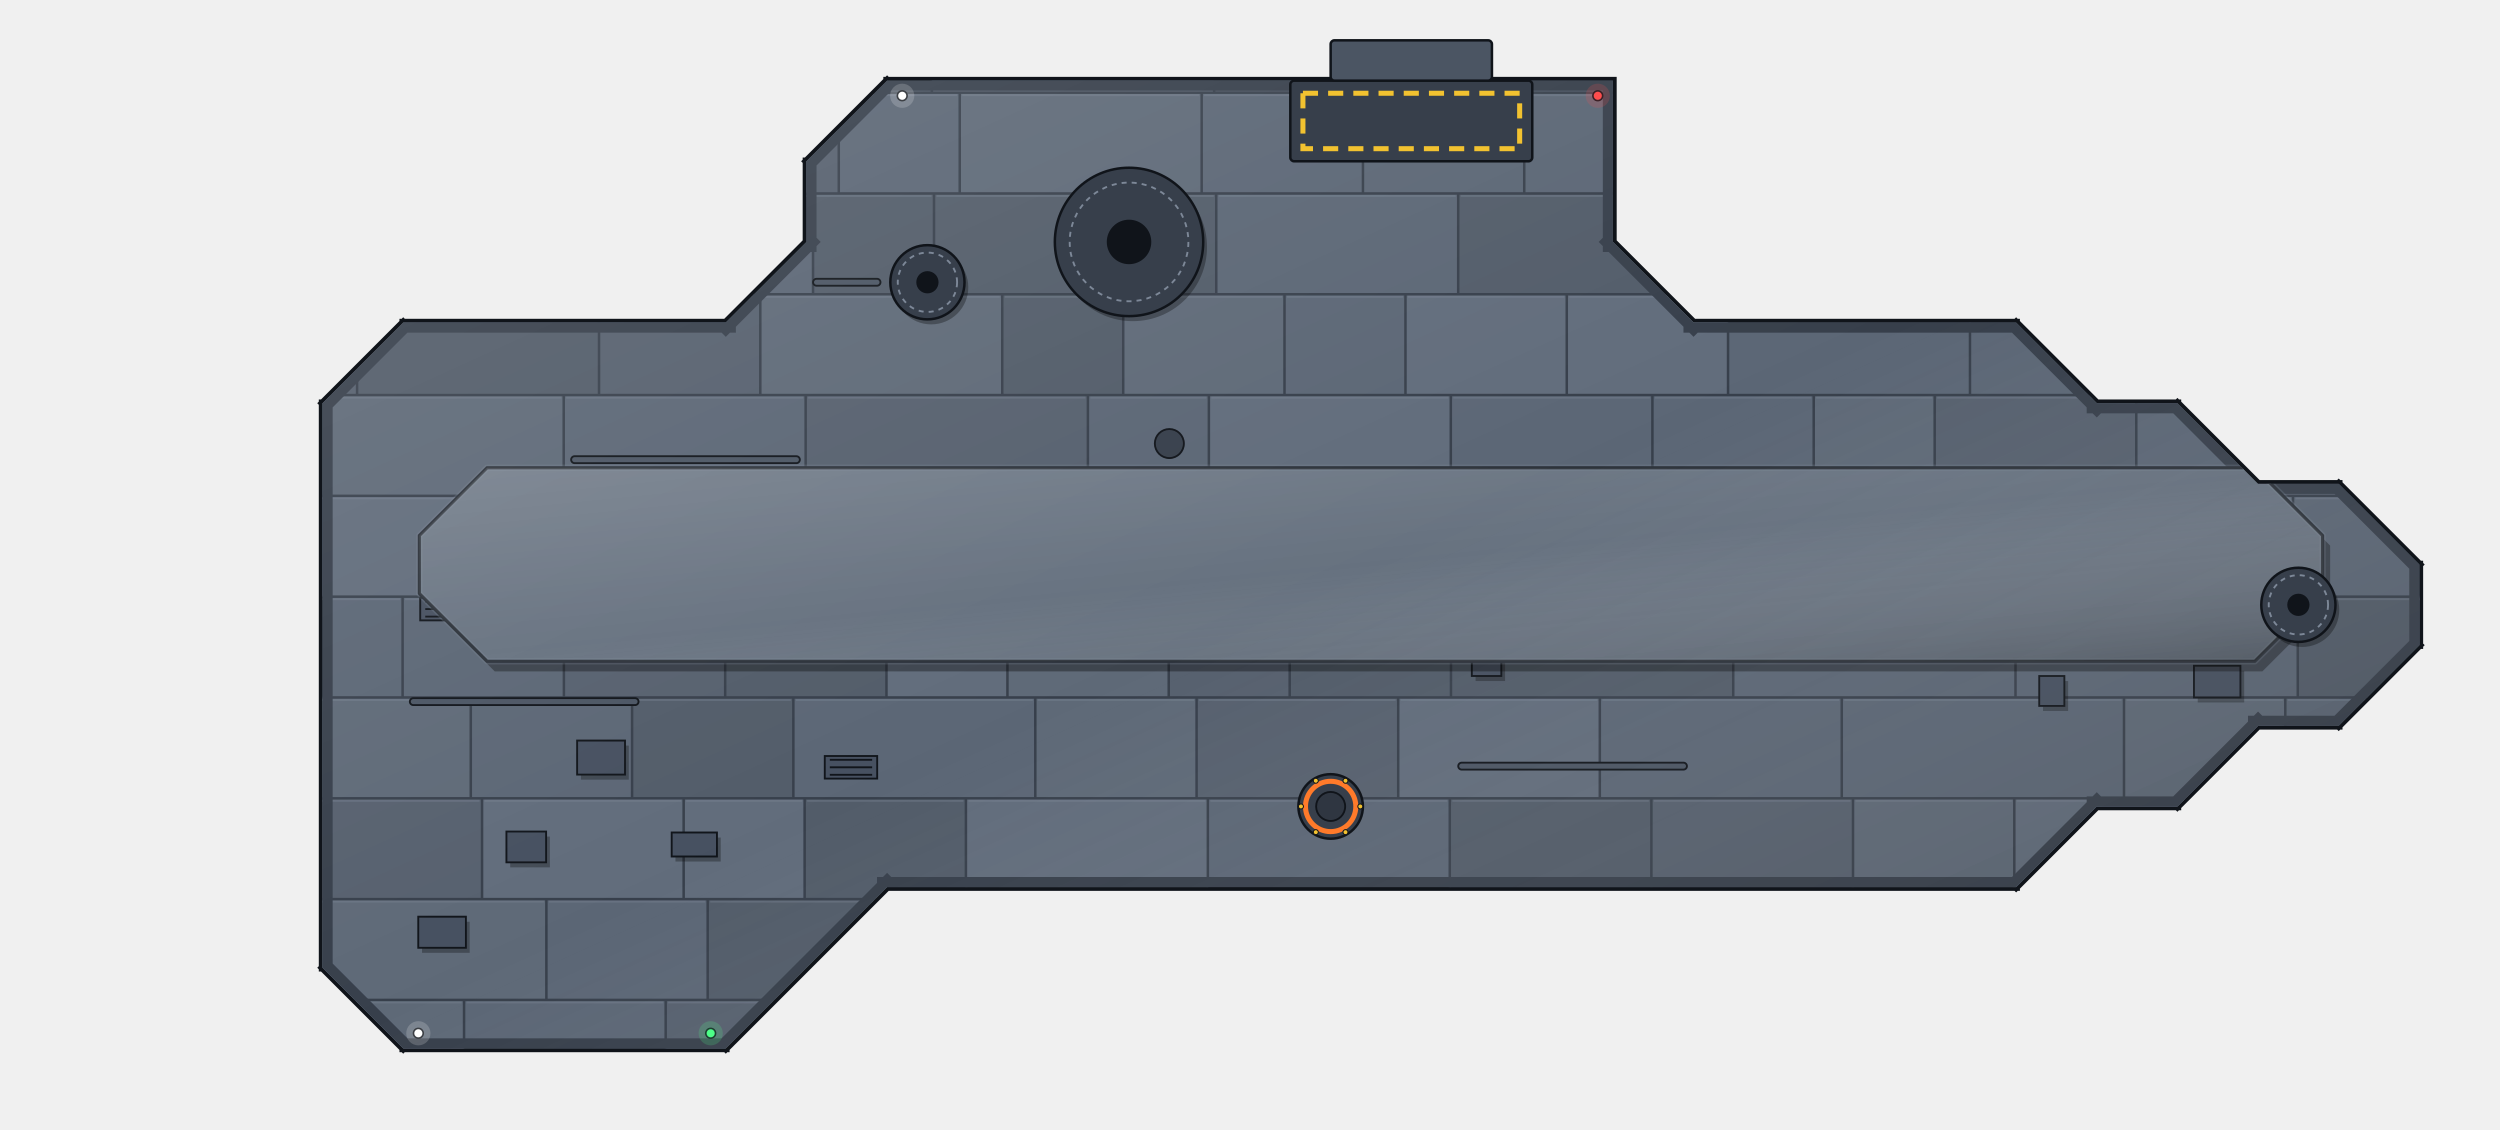
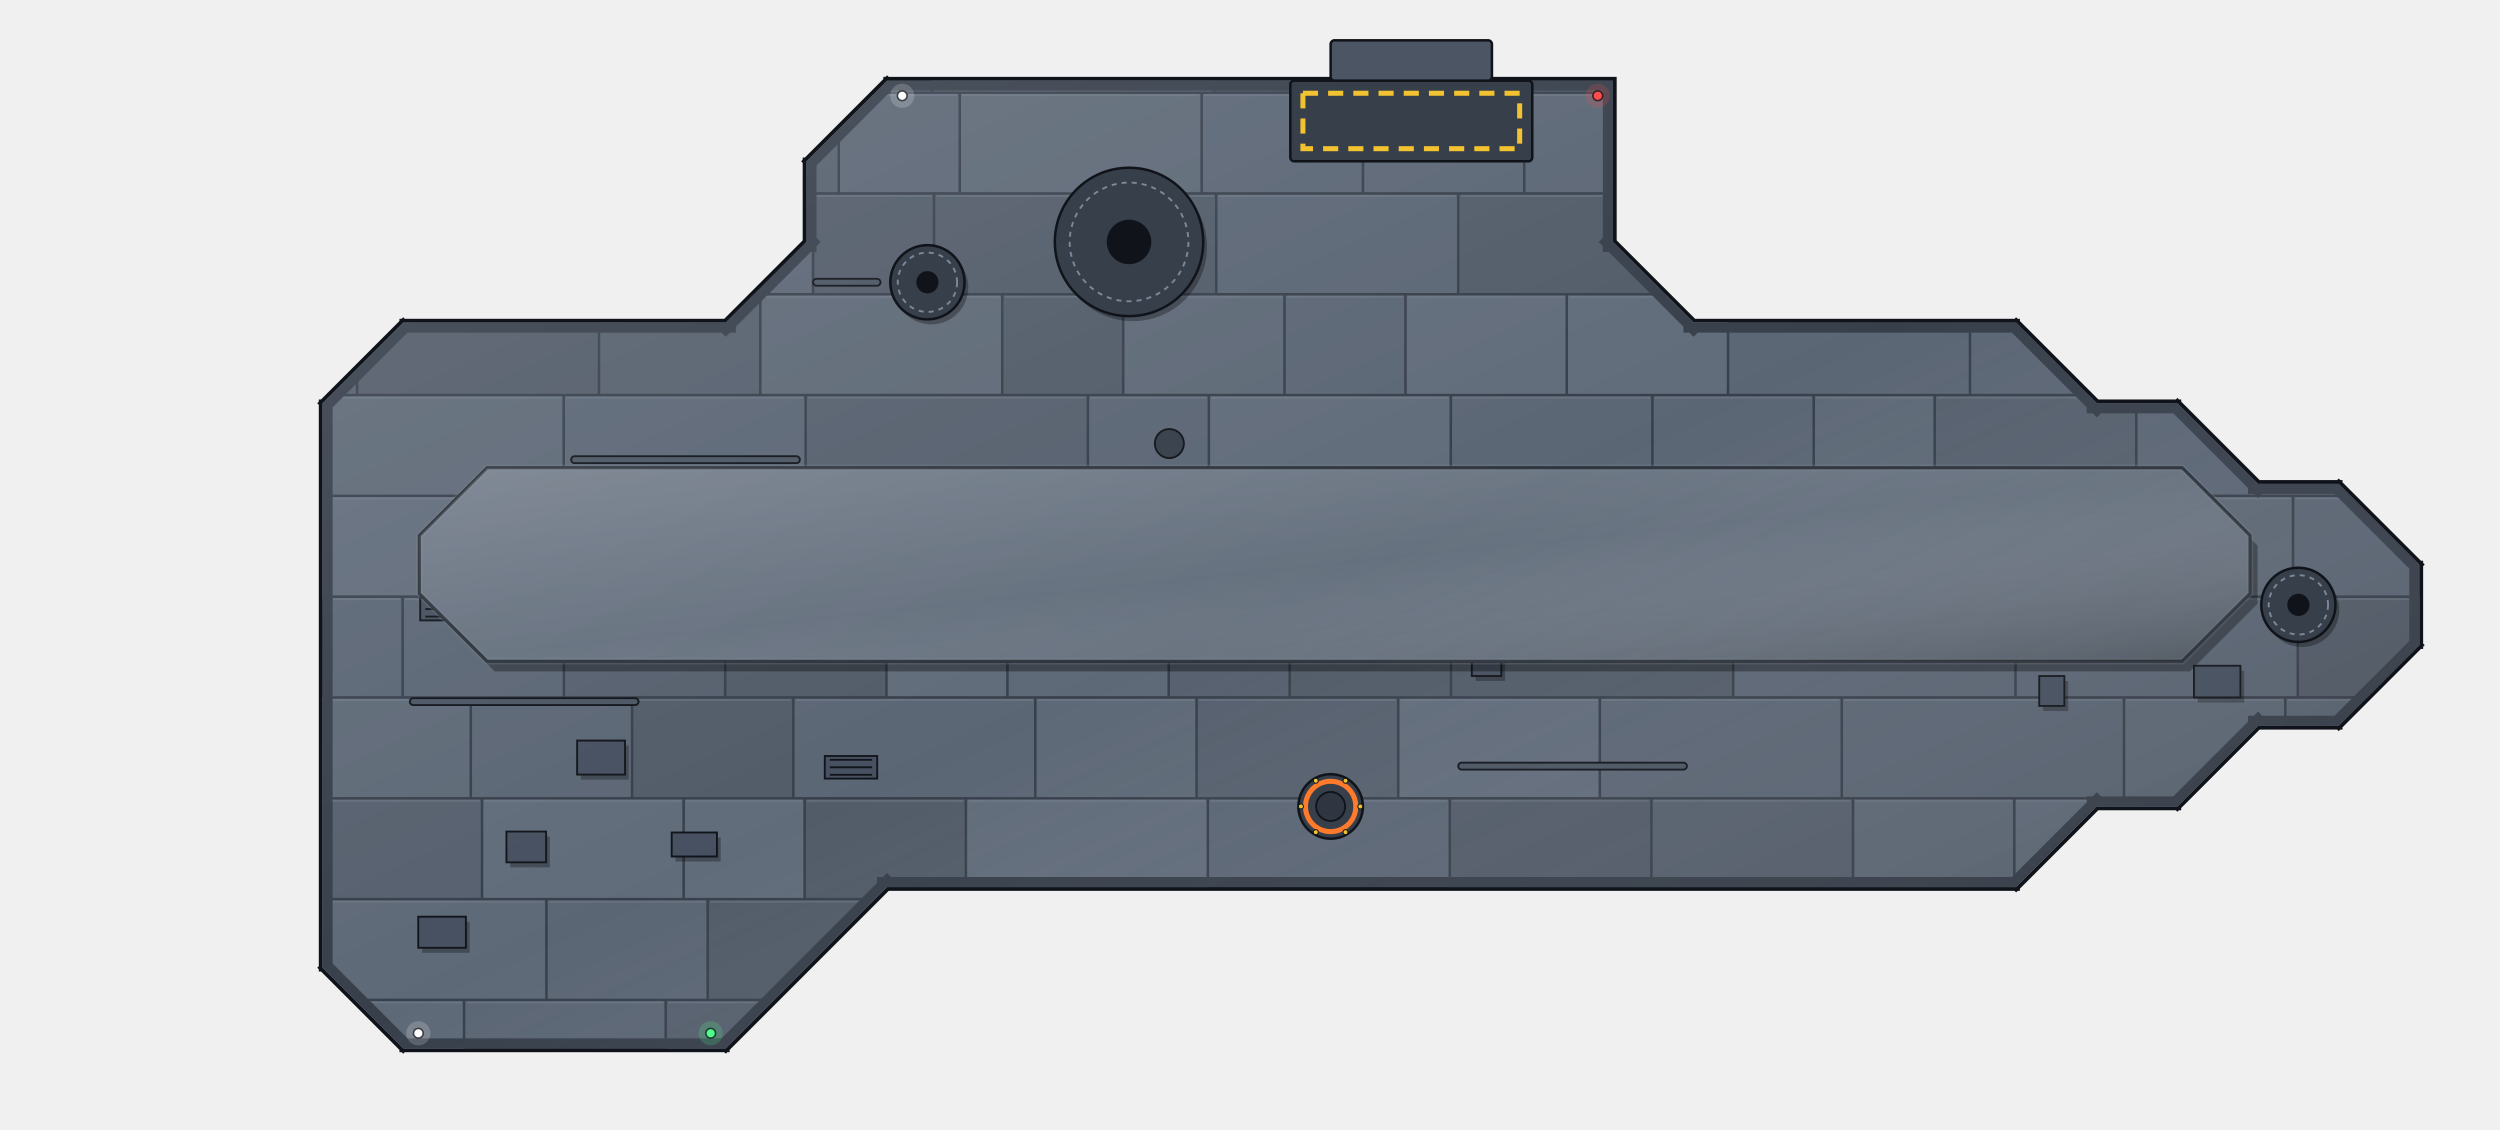
<svg xmlns="http://www.w3.org/2000/svg" width="1984" height="896" viewBox="-1088 -448 1984 896">
  <defs>
    <clipPath id="marauder_roof">
      <path d="M-768 -128L-832 -128L-768 -192ZM-832 -128h64v64h-64zM-832 -64h64v64h-64zM-832 0h64v64h-64zM-832 64h64v64h-64zM-832 128h64v64h-64zM-832 192h64v64h-64zM-832 256h64v64h-64zM-768 320L-768 384L-832 320ZM-768 -192h64v64h-64zM-768 -128h64v64h-64zM-768 -64h64v64h-64zM-768 0h64v64h-64zM-768 64h64v64h-64zM-768 128h64v64h-64zM-768 192h64v64h-64zM-768 256h64v64h-64zM-768 320h64v64h-64zM-704 -192h64v64h-64zM-704 -128h64v64h-64zM-704 -64h64v64h-64zM-704 0h64v64h-64zM-704 64h64v64h-64zM-704 128h64v64h-64zM-704 192h64v64h-64zM-704 256h64v64h-64zM-704 320h64v64h-64zM-640 -192h64v64h-64zM-640 -128h64v64h-64zM-640 -64h64v64h-64zM-640 0h64v64h-64zM-640 64h64v64h-64zM-640 128h64v64h-64zM-640 192h64v64h-64zM-640 256h64v64h-64zM-640 320h64v64h-64zM-576 -192h64v64h-64zM-576 -128h64v64h-64zM-576 -64h64v64h-64zM-576 0h64v64h-64zM-576 64h64v64h-64zM-576 128h64v64h-64zM-576 192h64v64h-64zM-576 256h64v64h-64zM-576 320h64v64h-64zM-448 -192L-512 -192L-448 -256ZM-512 -192h64v64h-64zM-512 -128h64v64h-64zM-512 -64h64v64h-64zM-512 0h64v64h-64zM-512 64h64v64h-64zM-512 128h64v64h-64zM-512 192h64v64h-64zM-512 256h64v64h-64zM-512 320L-448 320L-512 384ZM-384 -320L-448 -320L-384 -384ZM-448 -320h64v64h-64zM-448 -256h64v64h-64zM-448 -192h64v64h-64zM-448 -128h64v64h-64zM-448 -64h64v64h-64zM-448 0h64v64h-64zM-448 64h64v64h-64zM-448 128h64v64h-64zM-448 192h64v64h-64zM-448 256L-384 256L-448 320ZM-384 -384h64v64h-64zM-384 -320h64v64h-64zM-384 -256h64v64h-64zM-384 -192h64v64h-64zM-384 -128h64v64h-64zM-384 -64h64v64h-64zM-384 0h64v64h-64zM-384 64h64v64h-64zM-384 128h64v64h-64zM-384 192h64v64h-64zM-320 -384h64v64h-64zM-320 -320h64v64h-64zM-320 -256h64v64h-64zM-320 -192h64v64h-64zM-320 -128h64v64h-64zM-320 -64h64v64h-64zM-320 0h64v64h-64zM-320 64h64v64h-64zM-320 128h64v64h-64zM-320 192h64v64h-64zM-256 -384h64v64h-64zM-256 -320h64v64h-64zM-256 -256h64v64h-64zM-256 -192h64v64h-64zM-256 -128h64v64h-64zM-256 -64h64v64h-64zM-256 0h64v64h-64zM-256 64h64v64h-64zM-256 128h64v64h-64zM-256 192h64v64h-64zM-192 -384h64v64h-64zM-192 -320h64v64h-64zM-192 -256h64v64h-64zM-192 -192h64v64h-64zM-192 -128h64v64h-64zM-192 -64h64v64h-64zM-192 0h64v64h-64zM-192 64h64v64h-64zM-192 128h64v64h-64zM-192 192h64v64h-64zM-128 -384h64v64h-64zM-128 -320h64v64h-64zM-128 -256h64v64h-64zM-128 -192h64v64h-64zM-128 -128h64v64h-64zM-128 -64h64v64h-64zM-128 0h64v64h-64zM-128 64h64v64h-64zM-128 128h64v64h-64zM-128 192h64v64h-64zM-64 -384h64v64h-64zM-64 -320h64v64h-64zM-64 -256h64v64h-64zM-64 -192h64v64h-64zM-64 -128h64v64h-64zM-64 -64h64v64h-64zM-64 0h64v64h-64zM-64 64h64v64h-64zM-64 128h64v64h-64zM-64 192h64v64h-64zM0 -384h64v64h-64zM0 -320h64v64h-64zM0 -256h64v64h-64zM0 -192h64v64h-64zM0 -128h64v64h-64zM0 -64h64v64h-64zM0 0h64v64h-64zM0 64h64v64h-64zM0 128h64v64h-64zM0 192h64v64h-64zM64 -384h64v64h-64zM64 -320h64v64h-64zM64 -256h64v64h-64zM64 -192h64v64h-64zM64 -128h64v64h-64zM64 -64h64v64h-64zM64 0h64v64h-64zM64 64h64v64h-64zM64 128h64v64h-64zM64 192h64v64h-64zM128 -384h64v64h-64zM128 -320h64v64h-64zM128 -256h64v64h-64zM128 -192h64v64h-64zM128 -128h64v64h-64zM128 -64h64v64h-64zM128 0h64v64h-64zM128 64h64v64h-64zM128 128h64v64h-64zM128 192h64v64h-64zM192 -192L256 -192L192 -256ZM192 -192h64v64h-64zM192 -128h64v64h-64zM192 -64h64v64h-64zM192 0h64v64h-64zM192 64h64v64h-64zM192 128h64v64h-64zM192 192h64v64h-64zM256 -192h64v64h-64zM256 -128h64v64h-64zM256 -64h64v64h-64zM256 0h64v64h-64zM256 64h64v64h-64zM256 128h64v64h-64zM256 192h64v64h-64zM320 -192h64v64h-64zM320 -128h64v64h-64zM320 -64h64v64h-64zM320 0h64v64h-64zM320 64h64v64h-64zM320 128h64v64h-64zM320 192h64v64h-64zM384 -192h64v64h-64zM384 -128h64v64h-64zM384 -64h64v64h-64zM384 0h64v64h-64zM384 64h64v64h-64zM384 128h64v64h-64zM384 192h64v64h-64zM448 -192h64v64h-64zM448 -128h64v64h-64zM448 -64h64v64h-64zM448 0h64v64h-64zM448 64h64v64h-64zM448 128h64v64h-64zM448 192h64v64h-64zM512 -128L576 -128L512 -192ZM512 -128h64v64h-64zM512 -64h64v64h-64zM512 0h64v64h-64zM512 64h64v64h-64zM512 128h64v64h-64zM512 192L576 192L512 256ZM576 -128h64v64h-64zM576 -64h64v64h-64zM576 0h64v64h-64zM576 64h64v64h-64zM576 128h64v64h-64zM640 -64L704 -64L640 -128ZM640 -64h64v64h-64zM640 0h64v64h-64zM640 64h64v64h-64zM640 128L704 128L640 192ZM704 -64h64v64h-64zM704 0h64v64h-64zM704 64h64v64h-64zM768 0L832 0L768 -64ZM768 0h64v64h-64zM768 64L832 64L768 128Z" />
    </clipPath>
    <linearGradient id="marauder_sheen" x1="0" y1="0" x2="1" y2="1">
      <stop offset="0" stop-color="#ffffff" stop-opacity="0.12" />
      <stop offset="0.5" stop-color="#ffffff" stop-opacity="0" />
      <stop offset="1" stop-color="#000000" stop-opacity="0.22" />
    </linearGradient>
  </defs>
  <g id="base">
    <path d="M192 256L256 256M192 -320L192 -256M-640 384L-576 384M320 256L384 256M-832 0L-832 64M-704 -192L-640 -192M-512 -192L-448 -256M256 -192L192 -256M-448 -320L-448 -256M832 0L768 -64M-448 320L-512 384M-384 256L-448 320M-576 -192L-512 -192M384 -192L448 -192M-832 128L-832 192M-320 -384L-256 -384M832 64L768 128M-320 256L-256 256M-64 -384L0 -384M576 -128L512 -192M-64 256L0 256M64 -384L128 -384M-832 256L-832 320M64 256L128 256M576 -128L640 -128M-832 -128L-768 -192M-768 384L-704 384M704 -64L640 -128M128 -384L192 -384M192 -384L192 -320M128 256L192 256M256 -192L320 -192M384 256L448 256M-832 -64L-832 0M-448 -320L-384 -384M-704 384L-640 384M-192 -384L-128 -384M576 192L640 192M-192 256L-128 256M576 192L512 256M-576 384L-512 384M-832 64L-832 128M-128 -384L-64 -384M448 -192L512 -192M-832 192L-832 256M-128 256L-64 256M0 -384L64 -384M0 256L64 256M256 256L320 256M-768 384L-832 320M704 -64L768 -64M-640 -192L-576 -192M-832 -128L-832 -64M-768 -192L-704 -192M704 128L768 128M-384 -384L-320 -384M832 0L832 64M-384 256L-320 256M704 128L640 192M320 -192L384 -192M-256 -384L-192 -384M-256 256L-192 256M448 256L512 256" fill="none" stroke="#10141a" stroke-width="6" stroke-linecap="square" />
    <path d="M-768 -128L-832 -128L-768 -192ZM-832 -128h64v64h-64zM-832 -64h64v64h-64zM-832 0h64v64h-64zM-832 64h64v64h-64zM-832 128h64v64h-64zM-832 192h64v64h-64zM-832 256h64v64h-64zM-768 320L-768 384L-832 320ZM-768 -192h64v64h-64zM-768 -128h64v64h-64zM-768 -64h64v64h-64zM-768 0h64v64h-64zM-768 64h64v64h-64zM-768 128h64v64h-64zM-768 192h64v64h-64zM-768 256h64v64h-64zM-768 320h64v64h-64zM-704 -192h64v64h-64zM-704 -128h64v64h-64zM-704 -64h64v64h-64zM-704 0h64v64h-64zM-704 64h64v64h-64zM-704 128h64v64h-64zM-704 192h64v64h-64zM-704 256h64v64h-64zM-704 320h64v64h-64zM-640 -192h64v64h-64zM-640 -128h64v64h-64zM-640 -64h64v64h-64zM-640 0h64v64h-64zM-640 64h64v64h-64zM-640 128h64v64h-64zM-640 192h64v64h-64zM-640 256h64v64h-64zM-640 320h64v64h-64zM-576 -192h64v64h-64zM-576 -128h64v64h-64zM-576 -64h64v64h-64zM-576 0h64v64h-64zM-576 64h64v64h-64zM-576 128h64v64h-64zM-576 192h64v64h-64zM-576 256h64v64h-64zM-576 320h64v64h-64zM-448 -192L-512 -192L-448 -256ZM-512 -192h64v64h-64zM-512 -128h64v64h-64zM-512 -64h64v64h-64zM-512 0h64v64h-64zM-512 64h64v64h-64zM-512 128h64v64h-64zM-512 192h64v64h-64zM-512 256h64v64h-64zM-512 320L-448 320L-512 384ZM-384 -320L-448 -320L-384 -384ZM-448 -320h64v64h-64zM-448 -256h64v64h-64zM-448 -192h64v64h-64zM-448 -128h64v64h-64zM-448 -64h64v64h-64zM-448 0h64v64h-64zM-448 64h64v64h-64zM-448 128h64v64h-64zM-448 192h64v64h-64zM-448 256L-384 256L-448 320ZM-384 -384h64v64h-64zM-384 -320h64v64h-64zM-384 -256h64v64h-64zM-384 -192h64v64h-64zM-384 -128h64v64h-64zM-384 -64h64v64h-64zM-384 0h64v64h-64zM-384 64h64v64h-64zM-384 128h64v64h-64zM-384 192h64v64h-64zM-320 -384h64v64h-64zM-320 -320h64v64h-64zM-320 -256h64v64h-64zM-320 -192h64v64h-64zM-320 -128h64v64h-64zM-320 -64h64v64h-64zM-320 0h64v64h-64zM-320 64h64v64h-64zM-320 128h64v64h-64zM-320 192h64v64h-64zM-256 -384h64v64h-64zM-256 -320h64v64h-64zM-256 -256h64v64h-64zM-256 -192h64v64h-64zM-256 -128h64v64h-64zM-256 -64h64v64h-64zM-256 0h64v64h-64zM-256 64h64v64h-64zM-256 128h64v64h-64zM-256 192h64v64h-64zM-192 -384h64v64h-64zM-192 -320h64v64h-64zM-192 -256h64v64h-64zM-192 -192h64v64h-64zM-192 -128h64v64h-64zM-192 -64h64v64h-64zM-192 0h64v64h-64zM-192 64h64v64h-64zM-192 128h64v64h-64zM-192 192h64v64h-64zM-128 -384h64v64h-64zM-128 -320h64v64h-64zM-128 -256h64v64h-64zM-128 -192h64v64h-64zM-128 -128h64v64h-64zM-128 -64h64v64h-64zM-128 0h64v64h-64zM-128 64h64v64h-64zM-128 128h64v64h-64zM-128 192h64v64h-64zM-64 -384h64v64h-64zM-64 -320h64v64h-64zM-64 -256h64v64h-64zM-64 -192h64v64h-64zM-64 -128h64v64h-64zM-64 -64h64v64h-64zM-64 0h64v64h-64zM-64 64h64v64h-64zM-64 128h64v64h-64zM-64 192h64v64h-64zM0 -384h64v64h-64zM0 -320h64v64h-64zM0 -256h64v64h-64zM0 -192h64v64h-64zM0 -128h64v64h-64zM0 -64h64v64h-64zM0 0h64v64h-64zM0 64h64v64h-64zM0 128h64v64h-64zM0 192h64v64h-64zM64 -384h64v64h-64zM64 -320h64v64h-64zM64 -256h64v64h-64zM64 -192h64v64h-64zM64 -128h64v64h-64zM64 -64h64v64h-64zM64 0h64v64h-64zM64 64h64v64h-64zM64 128h64v64h-64zM64 192h64v64h-64zM128 -384h64v64h-64zM128 -320h64v64h-64zM128 -256h64v64h-64zM128 -192h64v64h-64zM128 -128h64v64h-64zM128 -64h64v64h-64zM128 0h64v64h-64zM128 64h64v64h-64zM128 128h64v64h-64zM128 192h64v64h-64zM192 -192L256 -192L192 -256ZM192 -192h64v64h-64zM192 -128h64v64h-64zM192 -64h64v64h-64zM192 0h64v64h-64zM192 64h64v64h-64zM192 128h64v64h-64zM192 192h64v64h-64zM256 -192h64v64h-64zM256 -128h64v64h-64zM256 -64h64v64h-64zM256 0h64v64h-64zM256 64h64v64h-64zM256 128h64v64h-64zM256 192h64v64h-64zM320 -192h64v64h-64zM320 -128h64v64h-64zM320 -64h64v64h-64zM320 0h64v64h-64zM320 64h64v64h-64zM320 128h64v64h-64zM320 192h64v64h-64zM384 -192h64v64h-64zM384 -128h64v64h-64zM384 -64h64v64h-64zM384 0h64v64h-64zM384 64h64v64h-64zM384 128h64v64h-64zM384 192h64v64h-64zM448 -192h64v64h-64zM448 -128h64v64h-64zM448 -64h64v64h-64zM448 0h64v64h-64zM448 64h64v64h-64zM448 128h64v64h-64zM448 192h64v64h-64zM512 -128L576 -128L512 -192ZM512 -128h64v64h-64zM512 -64h64v64h-64zM512 0h64v64h-64zM512 64h64v64h-64zM512 128h64v64h-64zM512 192L576 192L512 256ZM576 -128h64v64h-64zM576 -64h64v64h-64zM576 0h64v64h-64zM576 64h64v64h-64zM576 128h64v64h-64zM640 -64L704 -64L640 -128ZM640 -64h64v64h-64zM640 0h64v64h-64zM640 64h64v64h-64zM640 128L704 128L640 192ZM704 -64h64v64h-64zM704 0h64v64h-64zM704 64h64v64h-64zM768 0L832 0L768 -64ZM768 0h64v64h-64zM768 64L832 64L768 128Z" fill="#5b6675" />
    <g clip-path="url(#marauder_roof)">
      <path d="M-124.46 -454.47h160v80h-160zM-614.36 -374.47h192v80h-192zM-932.62 -214.47h128v80h-128zM-612.62 -214.47h128v80h-128zM-448.64 -134.47h224v80h-224zM447.36 -134.47h160v80h-160zM831.36 -134.47h224v80h-224zM-100.27 -54.47h192v80h-192zM347.73 -54.47h160v80h-160zM-640.5 25.53h128v80h-128zM-160.5 25.53h96v80h-96zM-138.39 105.53h160v80h-160zM-897.45 185.53h192v80h-192zM222.55 185.53h160v80h-160zM-559.73 345.53h128v80h-128zM16.27 345.53h192v80h-192z" fill="#56606e" />
      <path d="M-828.46 -454.47h160v80h-160zM-348.46 -454.47h224v80h-224zM-934.36 -374.47h128v80h-128zM-806.36 -374.47h192v80h-192zM27.38 -214.47h128v80h-128zM155.38 -214.47h128v80h-128zM-128.64 -134.47h192v80h-192zM-868.27 -54.47h224v80h-224zM-228.27 -54.47h128v80h-128zM-384.5 25.53h96v80h-96zM21.61 105.53h160v80h-160zM-705.45 185.53h160v80h-160zM-545.45 185.53h96v80h-96zM-321.45 185.53h192v80h-192zM510.55 185.53h160v80h-160zM-238.39 265.53h128v80h-128zM17.61 265.53h96v80h-96zM113.61 265.53h128v80h-128zM241.61 265.53h160v80h-160zM-175.73 345.53h192v80h-192zM720.27 345.53h128v80h-128z" fill="#616c7b" />
      <path d="M345.64 -374.47h128v80h-128zM-442.78 -294.47h96v80h-96zM-346.78 -294.47h224v80h-224zM69.22 -294.47h160v80h-160zM581.22 -294.47h160v80h-160zM-804.62 -214.47h192v80h-192zM-292.62 -214.47h96v80h-96zM-644.27 -54.47h160v80h-160zM-512.5 25.53h128v80h-128zM-64.5 25.53h128v80h-128zM63.5 25.53h224v80h-224zM735.5 25.53h192v80h-192zM-586.39 105.53h128v80h-128zM-449.45 185.53h128v80h-128zM62.55 185.53h160v80h-160zM-526.39 265.53h128v80h-128zM-398.39 265.53h160v80h-160zM-431.73 345.53h96v80h-96zM-335.73 345.53h160v80h-160z" fill="#525c69" />
      <path d="M227.54 -454.47h224v80h-224zM451.54 -454.47h128v80h-128zM579.54 -454.47h160v80h-160zM739.54 -454.47h128v80h-128zM-326.36 -374.47h192v80h-192zM601.64 -374.47h224v80h-224zM741.22 -294.47h192v80h-192zM-484.62 -214.47h192v80h-192zM-196.62 -214.47h128v80h-128zM-864.64 -134.47h224v80h-224zM351.36 -134.47h96v80h-96zM-484.27 -54.47h128v80h-128zM91.73 -54.47h128v80h-128zM219.73 -54.47h128v80h-128zM507.73 -54.47h224v80h-224zM-288.5 25.53h128v80h-128zM-842.39 105.53h128v80h-128zM-266.39 105.53h128v80h-128zM597.61 105.53h128v80h-128zM382.55 185.53h128v80h-128zM-878.39 265.53h224v80h-224zM-110.39 265.53h128v80h-128zM401.61 265.53h224v80h-224zM-879.73 345.53h160v80h-160zM304.27 345.53h160v80h-160z" fill="#5e6977" />
      <path d="M-956.46 -454.47v80M-828.46 -454.47v80M-668.46 -454.47v80M-572.46 -454.47v80M-348.46 -454.47v80M-124.46 -454.47v80M35.54 -454.47v80M227.54 -454.47v80M451.54 -454.47v80M579.54 -454.47v80M739.54 -454.47v80M-960 -454.47H896M-934.36 -374.47v80M-806.36 -374.47v80M-614.36 -374.47v80M-422.36 -374.47v80M-326.36 -374.47v80M-134.36 -374.47v80M-6.36 -374.47v80M121.64 -374.47v80M345.64 -374.47v80M473.64 -374.47v80M601.64 -374.47v80M825.64 -374.47v80M-960 -374.47H896M-922.78 -294.47v80M-794.78 -294.47v80M-634.78 -294.47v80M-442.78 -294.47v80M-346.78 -294.47v80M-122.78 -294.47v80M69.22 -294.47v80M229.22 -294.47v80M357.22 -294.47v80M485.22 -294.47v80M581.22 -294.47v80M741.22 -294.47v80M-960 -294.47H896M-932.62 -214.47v80M-804.62 -214.47v80M-612.62 -214.47v80M-484.62 -214.47v80M-292.62 -214.47v80M-196.62 -214.47v80M-68.62 -214.47v80M27.38 -214.47v80M155.38 -214.47v80M283.38 -214.47v80M475.38 -214.47v80M699.38 -214.47v80M827.38 -214.47v80M-960 -214.47H896M-864.64 -134.47v80M-640.64 -134.47v80M-448.64 -134.47v80M-224.64 -134.47v80M-128.64 -134.47v80M63.36 -134.47v80M223.36 -134.47v80M351.36 -134.47v80M447.36 -134.47v80M607.36 -134.47v80M831.36 -134.47v80M-960 -134.47H896M-868.27 -54.47v80M-644.27 -54.47v80M-484.27 -54.47v80M-356.27 -54.47v80M-228.27 -54.47v80M-100.27 -54.47v80M91.73 -54.47v80M219.73 -54.47v80M347.73 -54.47v80M507.73 -54.47v80M731.73 -54.47v80M-960 -54.47H896M-928.5 25.53v80M-768.5 25.53v80M-640.5 25.53v80M-512.5 25.53v80M-384.5 25.53v80M-288.5 25.53v80M-160.5 25.53v80M-64.5 25.53v80M63.5 25.53v80M287.5 25.53v80M511.5 25.53v80M735.5 25.53v80M-960 25.53H896M-842.39 105.53v80M-714.39 105.53v80M-586.39 105.53v80M-458.39 105.53v80M-266.39 105.53v80M-138.39 105.53v80M21.61 105.53v80M181.61 105.53v80M373.61 105.53v80M597.61 105.53v80M725.61 105.53v80M-960 105.53H896M-897.45 185.53v80M-705.45 185.53v80M-545.45 185.53v80M-449.45 185.53v80M-321.45 185.53v80M-129.45 185.53v80M62.55 185.53v80M222.55 185.53v80M382.55 185.53v80M510.55 185.53v80M670.55 185.53v80M798.55 185.53v80M-960 185.53H896M-878.39 265.53v80M-654.39 265.53v80M-526.39 265.53v80M-398.39 265.53v80M-238.39 265.53v80M-110.39 265.53v80M17.61 265.53v80M113.61 265.53v80M241.61 265.53v80M401.61 265.53v80M625.61 265.53v80M-960 265.53H896M-879.73 345.53v80M-719.73 345.53v80M-559.73 345.53v80M-431.73 345.53v80M-335.73 345.53v80M-175.73 345.53v80M16.27 345.53v80M208.27 345.53v80M304.27 345.53v80M464.27 345.53v80M624.27 345.53v80M720.27 345.53v80M-960 345.53H896" fill="none" stroke="#373f4b" stroke-width="2" />
      <path d="M-954.46 -452.47h124M-826.46 -452.47h156M-666.46 -452.47h92M-570.46 -452.47h220M-346.46 -452.47h220M-122.46 -452.47h156M37.54 -452.47h188M229.54 -452.47h220M453.54 -452.47h124M581.54 -452.47h156M741.54 -452.47h124M-932.36 -372.47h124M-804.36 -372.47h188M-612.36 -372.47h188M-420.36 -372.47h92M-324.36 -372.47h188M-132.36 -372.47h124M-4.36 -372.47h124M123.64 -372.47h220M347.64 -372.47h124M475.64 -372.47h124M603.64 -372.47h220M827.64 -372.47h156M-920.78 -292.47h124M-792.78 -292.47h156M-632.78 -292.47h188M-440.78 -292.47h92M-344.78 -292.47h220M-120.78 -292.47h188M71.22 -292.47h156M231.22 -292.47h124M359.22 -292.47h124M487.22 -292.47h92M583.22 -292.47h156M743.22 -292.47h188M-930.62 -212.47h124M-802.62 -212.47h188M-610.62 -212.47h124M-482.62 -212.47h188M-290.62 -212.47h92M-194.62 -212.47h124M-66.62 -212.47h92M29.38 -212.47h124M157.38 -212.47h124M285.38 -212.47h188M477.38 -212.47h220M701.38 -212.47h124M829.38 -212.47h156M-862.64 -132.47h220M-638.64 -132.47h188M-446.64 -132.47h220M-222.64 -132.47h92M-126.64 -132.47h188M65.36 -132.47h156M225.36 -132.47h124M353.36 -132.47h92M449.36 -132.47h156M609.36 -132.47h220M833.36 -132.47h220M-866.27 -52.47h220M-642.27 -52.47h156M-482.27 -52.47h124M-354.27 -52.47h124M-226.27 -52.47h124M-98.27 -52.47h188M93.73 -52.47h124M221.73 -52.47h124M349.73 -52.47h156M509.73 -52.47h220M733.73 -52.47h220M-926.5 27.53h156M-766.5 27.53h124M-638.5 27.53h124M-510.5 27.53h124M-382.5 27.53h92M-286.5 27.53h124M-158.5 27.53h92M-62.5 27.53h124M65.5 27.53h220M289.5 27.53h220M513.5 27.53h220M737.5 27.53h188M-840.39 107.53h124M-712.39 107.53h124M-584.39 107.53h124M-456.39 107.53h188M-264.39 107.53h124M-136.39 107.53h156M23.61 107.53h156M183.61 107.53h188M375.61 107.53h220M599.61 107.53h124M727.61 107.53h188M-895.45 187.53h188M-703.45 187.53h156M-543.45 187.53h92M-447.45 187.53h124M-319.45 187.53h188M-127.45 187.53h188M64.55 187.53h156M224.55 187.53h156M384.55 187.53h124M512.55 187.53h156M672.55 187.53h124M800.55 187.53h92M-876.39 267.53h220M-652.39 267.53h124M-524.39 267.53h124M-396.39 267.53h156M-236.39 267.53h124M-108.39 267.53h124M19.61 267.53h92M115.61 267.53h124M243.61 267.53h156M403.61 267.53h220M627.61 267.53h220M-877.73 347.53h156M-717.73 347.53h156M-557.73 347.53h124M-429.73 347.53h92M-333.73 347.53h156M-173.73 347.53h188M18.27 347.53h188M210.27 347.53h92M306.27 347.53h156M466.27 347.53h156M626.27 347.53h92M722.27 347.53h124" fill="none" stroke="#7d8898" stroke-width="1.5" opacity="0.35" />
      <path d="M192 256L256 256M192 -320L192 -256M-640 384L-576 384M320 256L384 256M-832 0L-832 64M-704 -192L-640 -192M-512 -192L-448 -256M256 -192L192 -256M-448 -320L-448 -256M832 0L768 -64M-448 320L-512 384M-384 256L-448 320M-576 -192L-512 -192M384 -192L448 -192M-832 128L-832 192M-320 -384L-256 -384M832 64L768 128M-320 256L-256 256M-64 -384L0 -384M576 -128L512 -192M-64 256L0 256M64 -384L128 -384M-832 256L-832 320M64 256L128 256M576 -128L640 -128M-832 -128L-768 -192M-768 384L-704 384M704 -64L640 -128M128 -384L192 -384M192 -384L192 -320M128 256L192 256M256 -192L320 -192M384 256L448 256M-832 -64L-832 0M-448 -320L-384 -384M-704 384L-640 384M-192 -384L-128 -384M576 192L640 192M-192 256L-128 256M576 192L512 256M-576 384L-512 384M-832 64L-832 128M-128 -384L-64 -384M448 -192L512 -192M-832 192L-832 256M-128 256L-64 256M0 -384L64 -384M0 256L64 256M256 256L320 256M-768 384L-832 320M704 -64L768 -64M-640 -192L-576 -192M-832 -128L-832 -64M-768 -192L-704 -192M704 128L768 128M-384 -384L-320 -384M832 0L832 64M-384 256L-320 256M704 128L640 192M320 -192L384 -192M-256 -384L-192 -384M-256 256L-192 256M448 256L512 256" fill="none" stroke="#373f4b" stroke-width="16" stroke-linecap="square" />
      <path d="M-753.07 283.49h37.81v24.67h-37.81zM-683.1 215.89h31.49v24.46h-31.49zM-626.99 143.72h38v27.02h-38zM-551.95 216.68h35.92v19.04h-35.92zM-425.91 -37.77h31.76v25.47h-31.76zM83.04 74.73h23.4v17.74h-23.4zM204.95 -51.83h24.85v27.63h-24.85zM533.33 92.48h19.95v23.76h-19.95zM656.12 84.32h36.88v25.15h-36.88z" fill="#000000" opacity="0.3" />
      <path d="M-760 108.8h176M-632 -83.2h176M-440 -224h48M-376 32h176M72 160h176" fill="none" stroke="#10141a" stroke-width="7" stroke-linecap="round" />
      <path d="M-760 108.8h176M-632 -83.2h176M-440 -224h48M-376 32h176M72 160h176" fill="none" stroke="#4b5563" stroke-width="4" stroke-linecap="round" />
      <path d="M-754.52 26.41h41.6v17.92h-41.6zM-756.07 279.49h37.81v24.67h-37.81zM-686.1 211.89h31.49v24.46h-31.49zM-629.99 139.72h38v27.02h-38zM-554.95 212.68h35.92v19.04h-35.92zM-428.91 -41.77h31.76v25.47h-31.76zM-433.46 151.97h41.6v17.92h-41.6zM80.04 70.73h23.4v17.74h-23.4zM201.95 -55.83h24.85v27.63h-24.85zM530.33 88.48h19.95v23.76h-19.95zM653.12 80.32h36.88v25.15h-36.88z" fill="#465060" stroke="#10141a" stroke-width="1.5" />
      <path d="M-750.52 29.41h33.6M-750.52 35.37h33.6M-750.52 41.33h33.6M-429.46 154.97h33.6M-429.46 160.93h33.6M-429.46 166.89h33.6" fill="none" stroke="#10141a" stroke-width="1.5" />
      <path d="M-619.52 -32a11.52 11.52 0 1 0 23.04 0a11.52 11.52 0 1 0 -23.04 0zM-555.52 32a11.52 11.52 0 1 0 23.04 0a11.52 11.52 0 1 0 -23.04 0zM-235.52 32a11.52 11.52 0 1 0 23.04 0a11.52 11.52 0 1 0 -23.04 0zM-171.52 -96a11.52 11.52 0 1 0 23.04 0a11.52 11.52 0 1 0 -23.04 0z" fill="#373f4b" stroke="#10141a" stroke-width="1.5" />
-       <polygon points="-749.2,-15.04 -695.44,-68.8 707.44,-68.8 761.2,-15.04 761.2,31.04 707.44,84.8 -695.44,84.8 -749.2,31.04" fill="#000000" opacity="0.35" />
-       <polygon points="-755.2,-23.04 -701.44,-76.8 701.44,-76.8 755.2,-23.04 755.2,23.04 701.44,76.8 -701.44,76.8 -755.2,23.04" fill="#66717f" stroke="#10141a" stroke-width="2.5" stroke-linejoin="round" />
-       <polygon points="-755.2,-23.04 -701.44,-76.8 701.44,-76.8 755.2,-23.04 755.2,23.04 701.44,76.8 -701.44,76.8 -755.2,23.04" fill="none" stroke="#7d8898" stroke-width="5" stroke-linejoin="round" opacity="0.25" />
-       <polygon points="-755.2,-23.04 -701.44,-76.8 701.44,-76.8 755.2,-23.04 755.2,23.04 701.44,76.8 -701.44,76.8 -755.2,23.04" fill="url(#marauder_sheen)" />
+       <polygon points="-749.2,-15.04 -695.44,-68.8 649.84,-68.8 703.6,-15.04 703.6,31.04 649.84,84.8 -695.44,84.8 -749.2,31.04" fill="#000000" opacity="0.35" />
+       <polygon points="-755.2,-23.04 -701.44,-76.8 643.84,-76.8 697.6,-23.04 697.6,23.04 643.84,76.8 -701.44,76.8 -755.2,23.04" fill="#66717f" stroke="#10141a" stroke-width="2.5" stroke-linejoin="round" />
+       <polygon points="-755.2,-23.04 -701.44,-76.8 643.84,-76.8 697.6,-23.04 697.6,23.04 643.84,76.8 -701.44,76.8 -755.2,23.04" fill="none" stroke="#7d8898" stroke-width="5" stroke-linejoin="round" opacity="0.25" />
+       <polygon points="-755.2,-23.04 -701.44,-76.8 643.84,-76.8 697.6,-23.04 697.6,23.04 643.84,76.8 -701.44,76.8 -755.2,23.04" fill="url(#marauder_sheen)" />
      <rect x="-832" y="-384" width="1664" height="768" fill="url(#marauder_sheen)" />
    </g>
    <circle cx="-32" cy="192" r="25.6" fill="#373f4b" stroke="#10141a" stroke-width="2" />
    <circle cx="-32" cy="192" r="19.97" fill="none" stroke="#ff7a2a" stroke-width="4" />
    <circle cx="-32" cy="192" r="11.52" fill="#2f3641" stroke="#10141a" stroke-width="1.5" />
    <circle cx="-8.45" cy="192" r="2" fill="#f2c230" stroke="#10141a" stroke-width="0.8" />
    <circle cx="-20.22" cy="212.4" r="2" fill="#f2c230" stroke="#10141a" stroke-width="0.8" />
    <circle cx="-43.78" cy="212.4" r="2" fill="#f2c230" stroke="#10141a" stroke-width="0.8" />
    <circle cx="-55.55" cy="192" r="2" fill="#f2c230" stroke="#10141a" stroke-width="0.8" />
    <circle cx="-43.78" cy="171.6" r="2" fill="#f2c230" stroke="#10141a" stroke-width="0.8" />
    <circle cx="-20.22" cy="171.6" r="2" fill="#f2c230" stroke="#10141a" stroke-width="0.8" />
    <circle cx="-189" cy="-252" r="58.88" fill="#000000" opacity="0.3" />
    <circle cx="-192" cy="-256" r="58.88" fill="#373f4b" stroke="#10141a" stroke-width="2" />
    <circle cx="-192" cy="-256" r="47.1" fill="none" stroke="#7d8898" stroke-width="1.5" stroke-dasharray="4 4" />
    <circle cx="-192" cy="-256" r="17.66" fill="#10141a" />
    <circle cx="-349" cy="-220" r="29.44" fill="#000000" opacity="0.3" />
    <circle cx="-352" cy="-224" r="29.44" fill="#373f4b" stroke="#10141a" stroke-width="2" />
    <circle cx="-352" cy="-224" r="23.55" fill="none" stroke="#7d8898" stroke-width="1.5" stroke-dasharray="4 4" />
    <circle cx="-352" cy="-224" r="8.83" fill="#10141a" />
    <circle cx="739" cy="36" r="29.44" fill="#000000" opacity="0.3" />
    <circle cx="736" cy="32" r="29.44" fill="#373f4b" stroke="#10141a" stroke-width="2" />
    <circle cx="736" cy="32" r="23.55" fill="none" stroke="#7d8898" stroke-width="1.5" stroke-dasharray="4 4" />
    <circle cx="736" cy="32" r="8.83" fill="#10141a" />
    <rect x="-64" y="-384" width="192" height="64" rx="3" fill="#373f4b" stroke="#10141a" stroke-width="2" />
    <rect x="-54" y="-374" width="172" height="44" fill="none" stroke="#f2c230" stroke-width="4" stroke-dasharray="12 8" />
    <rect x="-32" y="-416" width="128" height="32" rx="3" fill="#4b5563" stroke="#10141a" stroke-width="2" />
    <circle cx="180" cy="-372" r="4" fill="#1b2028" stroke="#10141a" stroke-width="1" />
    <circle cx="-372" cy="-372" r="4" fill="#1b2028" stroke="#10141a" stroke-width="1" />
    <circle cx="-524" cy="372" r="4" fill="#1b2028" stroke="#10141a" stroke-width="1" />
    <circle cx="-756" cy="372" r="4" fill="#1b2028" stroke="#10141a" stroke-width="1" />
  </g>
  <g id="emissive">
    <g data-light="glow">
      <circle cx="180" cy="-372" r="9.6" fill="#ff4d4d" opacity="0.18" />
      <circle cx="180" cy="-372" r="3.2" fill="#ff4d4d" />
    </g>
    <g data-light="glow">
      <circle cx="-372" cy="-372" r="9.6" fill="#ffffff" opacity="0.18" />
      <circle cx="-372" cy="-372" r="3.2" fill="#ffffff" />
    </g>
    <g data-light="glow">
      <circle cx="-524" cy="372" r="9.6" fill="#4dff88" opacity="0.18" />
      <circle cx="-524" cy="372" r="3.2" fill="#4dff88" />
    </g>
    <g data-light="glow">
      <circle cx="-756" cy="372" r="9.6" fill="#ffffff" opacity="0.18" />
      <circle cx="-756" cy="372" r="3.2" fill="#ffffff" />
    </g>
  </g>
</svg>
